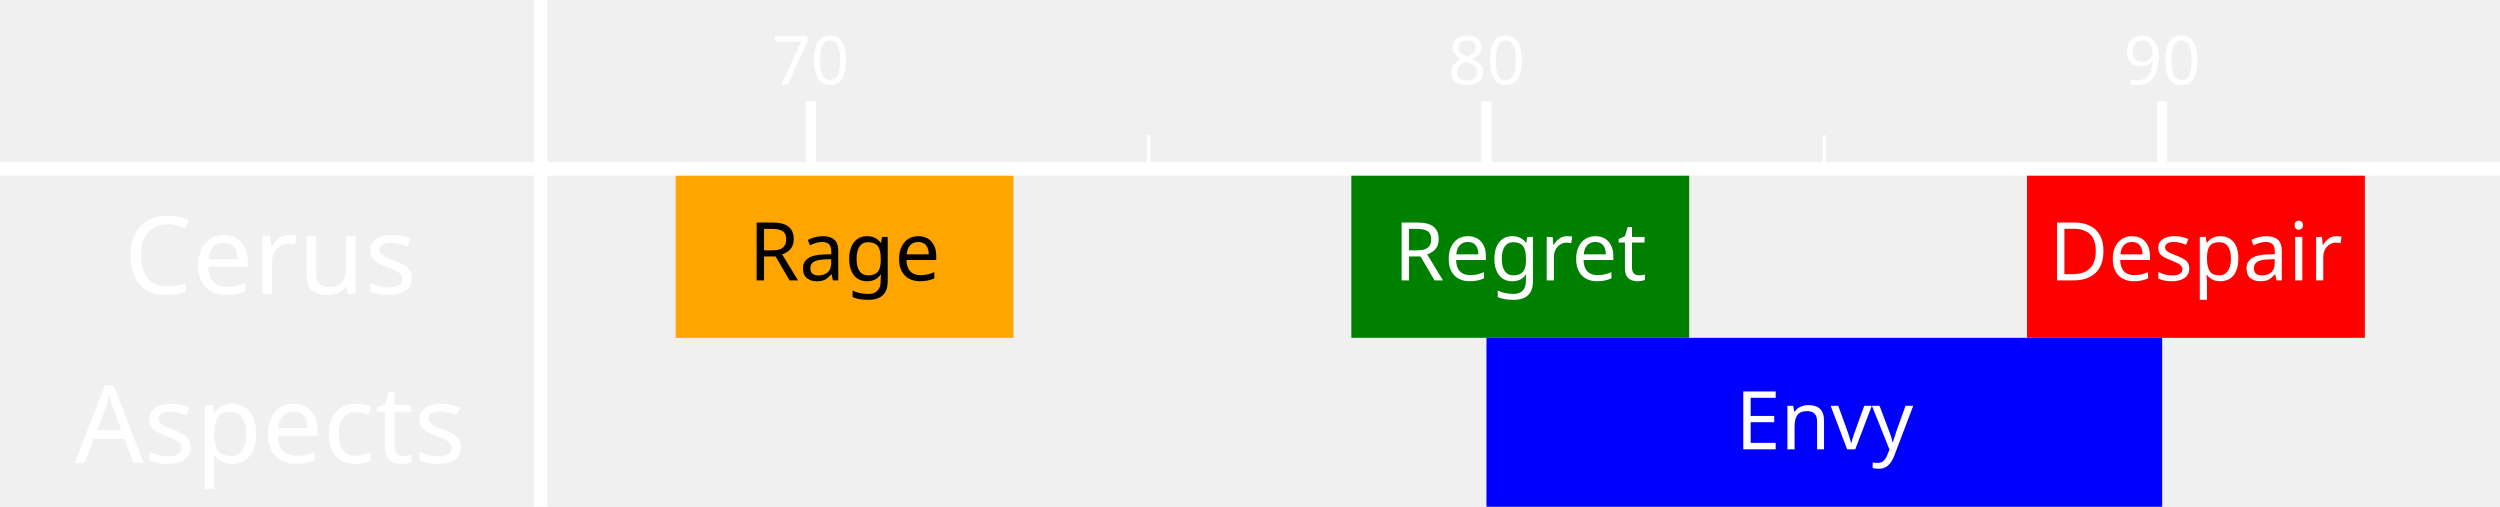
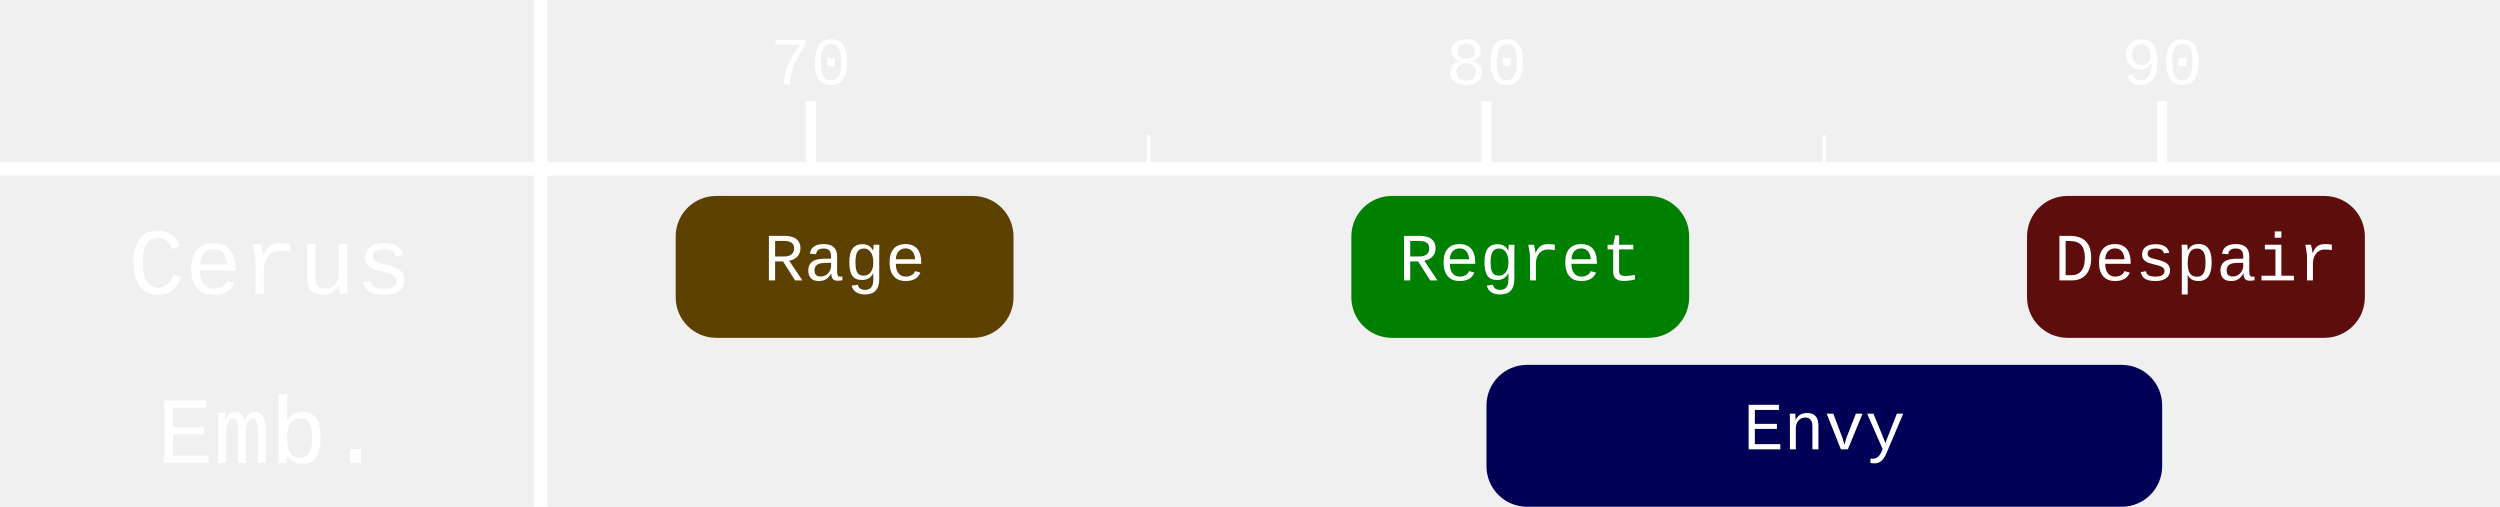
<svg xmlns="http://www.w3.org/2000/svg" width="370" height="75" viewBox="0 0 370 75">
  <defs>
</defs>
-   <text x="40.0" y="43.5" font-size="16" fill="white" style="font-family:Segoe UI;text-anchor:middle">Cerus</text>
-   <rect x="100" y="25" width="50" height="25" fill="orange" />
-   <text x="125.0" y="41.5" font-size="12" fill="black" style="font-family:Segoe UI;text-anchor:middle">Rage</text>
-   <rect x="200" y="25" width="50" height="25" fill="green" />
-   <text x="225.0" y="41.5" font-size="12" fill="white" style="font-family:Segoe UI;text-anchor:middle">Regret</text>
-   <rect x="300" y="25" width="50" height="25" fill="red" />
-   <text x="325.0" y="41.5" font-size="12" fill="white" style="font-family:Segoe UI;text-anchor:middle">Despair</text>
-   <text x="40.0" y="68.5" font-size="16" fill="white" style="font-family:Segoe UI;text-anchor:middle">Aspects</text>
-   <rect x="220" y="50" width="100" height="25" fill="blue" />
-   <text x="270.0" y="66.5" font-size="12" fill="white" style="font-family:Segoe UI;text-anchor:middle">Envy</text>
+   <text x="40.0" y="43.5" font-size="14" fill="white" style="font-family:Courier New, monospace;text-anchor:middle">Cerus</text>
+   <rect x="100" y="29" width="50" height="21" fill="#5d4100" rx="6" ry="6" />
+   <text x="125.0" y="41.5" font-size="10" fill="white" style="font-family: Courier New, monospace;text-anchor:middle">Rage</text>
+   <rect x="200" y="29" width="50" height="21" fill="green" rx="6" ry="6" />
+   <text x="225.0" y="41.5" font-size="10" fill="white" style="font-family: Courier New, monospace;text-anchor:middle">Regret</text>
+   <rect x="300" y="29" width="50" height="21" fill="#5e0d0d" rx="6" ry="6" />
+   <text x="325.0" y="41.5" font-size="10" fill="white" style="font-family: Courier New, monospace;text-anchor:middle">Despair</text>
+   <text x="40.0" y="68.5" font-size="14" fill="white" style="font-family:Courier New, monospace;text-anchor:middle">Emb.</text>
+   <rect x="220" y="54" width="100" height="21" fill="#000156" rx="6" ry="6" />
+   <text x="270.0" y="66.5" font-size="10" fill="white" style="font-family: Courier New, monospace;text-anchor:middle">Envy</text>
  <path d="M0,25 L370,25" stroke="white" stroke-width="2" />
  <path d="M80,0 L80,75" stroke="white" stroke-width="2" />
  <path d="M90,22.5 L90,white" stroke="white" stroke-width="0.3" />
  <path d="M100,22.5 L100,white" stroke="white" stroke-width="0.3" />
  <path d="M110,22.5 L110,white" stroke="white" stroke-width="0.3" />
  <path d="M120,15.0 L120,25" stroke="white" stroke-width="1.5" />
-   <text x="120.0" y="12.5" font-size="10" fill="white" style="font-family:Segoe UI;text-anchor:middle">70</text>
+   <text x="120.0" y="12.5" font-size="10" fill="white" style="font-family:Courier New, monospace;text-anchor:middle">70</text>
  <path d="M130,22.5 L130,white" stroke="white" stroke-width="0.3" />
  <path d="M140,22.5 L140,white" stroke="white" stroke-width="0.3" />
  <path d="M150,22.5 L150,white" stroke="white" stroke-width="0.3" />
  <path d="M160,22.5 L160,white" stroke="white" stroke-width="0.3" />
  <path d="M170,20.0 L170,25" stroke="white" stroke-width="0.5" />
  <path d="M180,22.5 L180,white" stroke="white" stroke-width="0.3" />
  <path d="M190,22.5 L190,white" stroke="white" stroke-width="0.3" />
  <path d="M200,22.5 L200,white" stroke="white" stroke-width="0.3" />
  <path d="M210,22.5 L210,white" stroke="white" stroke-width="0.3" />
  <path d="M220,15.0 L220,25" stroke="white" stroke-width="1.5" />
-   <text x="220.0" y="12.5" font-size="10" fill="white" style="font-family:Segoe UI;text-anchor:middle">80</text>
+   <text x="220.0" y="12.5" font-size="10" fill="white" style="font-family:Courier New, monospace;text-anchor:middle">80</text>
  <path d="M230,22.5 L230,white" stroke="white" stroke-width="0.3" />
  <path d="M240,22.5 L240,white" stroke="white" stroke-width="0.3" />
  <path d="M250,22.5 L250,white" stroke="white" stroke-width="0.3" />
  <path d="M260,22.5 L260,white" stroke="white" stroke-width="0.3" />
  <path d="M270,20.0 L270,25" stroke="white" stroke-width="0.5" />
  <path d="M280,22.5 L280,white" stroke="white" stroke-width="0.3" />
  <path d="M290,22.5 L290,white" stroke="white" stroke-width="0.3" />
  <path d="M300,22.5 L300,white" stroke="white" stroke-width="0.3" />
  <path d="M310,22.5 L310,white" stroke="white" stroke-width="0.3" />
  <path d="M320,15.0 L320,25" stroke="white" stroke-width="1.5" />
-   <text x="320.0" y="12.5" font-size="10" fill="white" style="font-family:Segoe UI;text-anchor:middle">90</text>
+   <text x="320.0" y="12.5" font-size="10" fill="white" style="font-family:Courier New, monospace;text-anchor:middle">90</text>
  <path d="M330,22.5 L330,white" stroke="white" stroke-width="0.3" />
  <path d="M340,22.5 L340,white" stroke="white" stroke-width="0.3" />
  <path d="M350,22.5 L350,white" stroke="white" stroke-width="0.3" />
  <path d="M360,22.5 L360,white" stroke="white" stroke-width="0.3" />
</svg>
